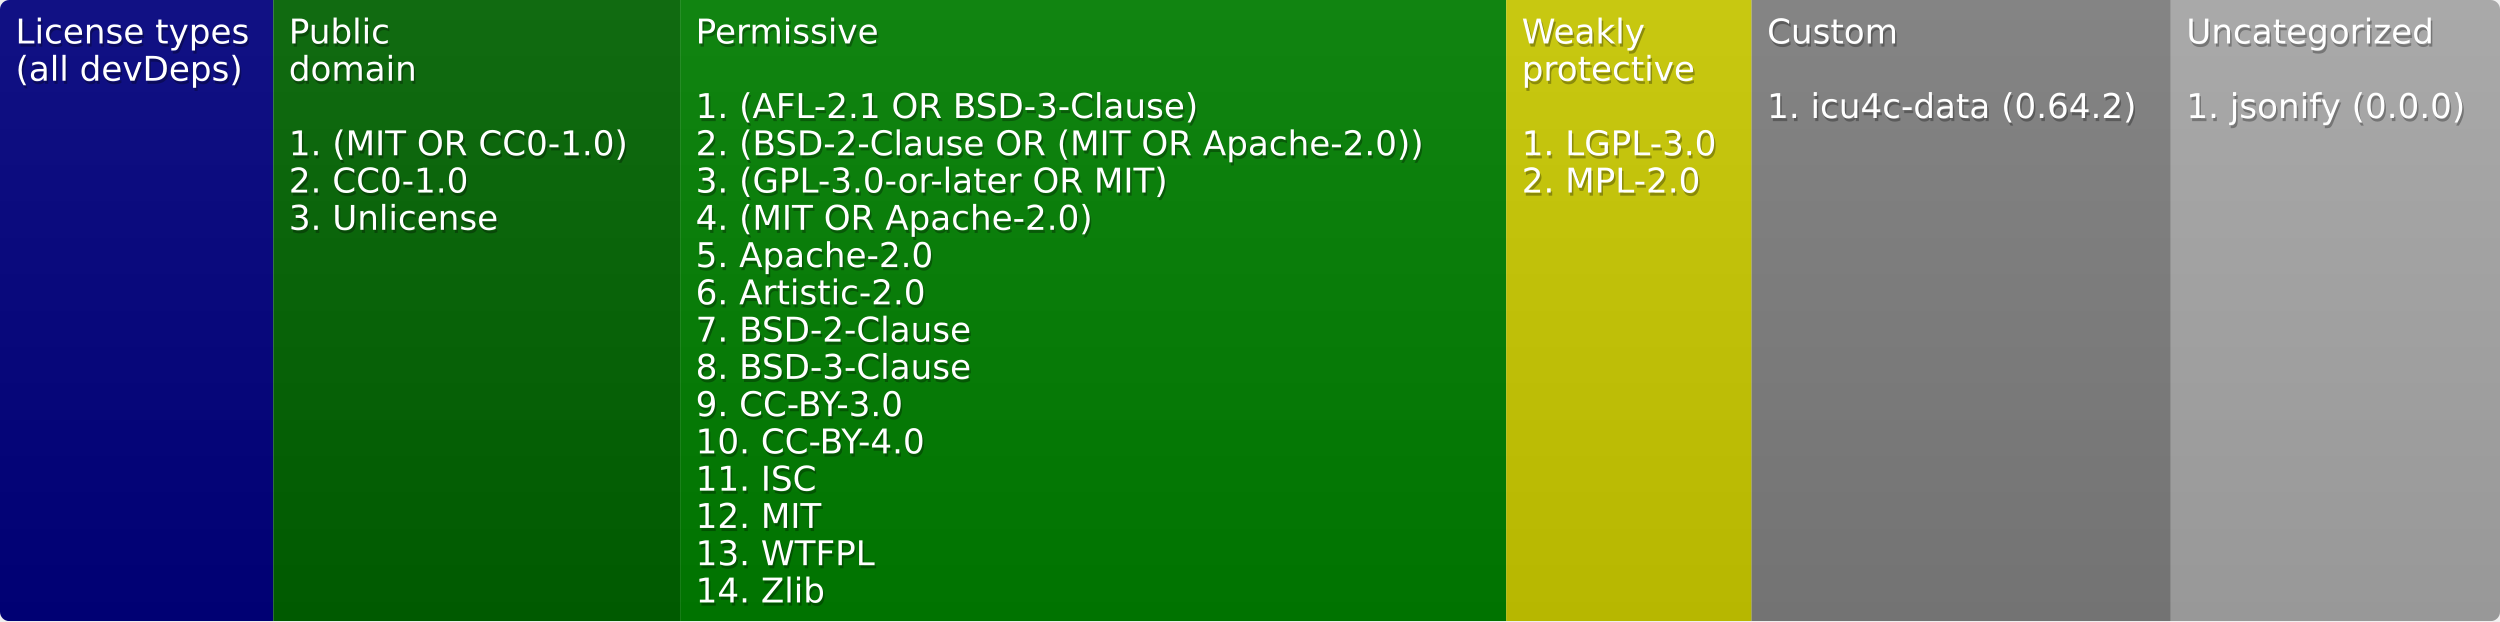
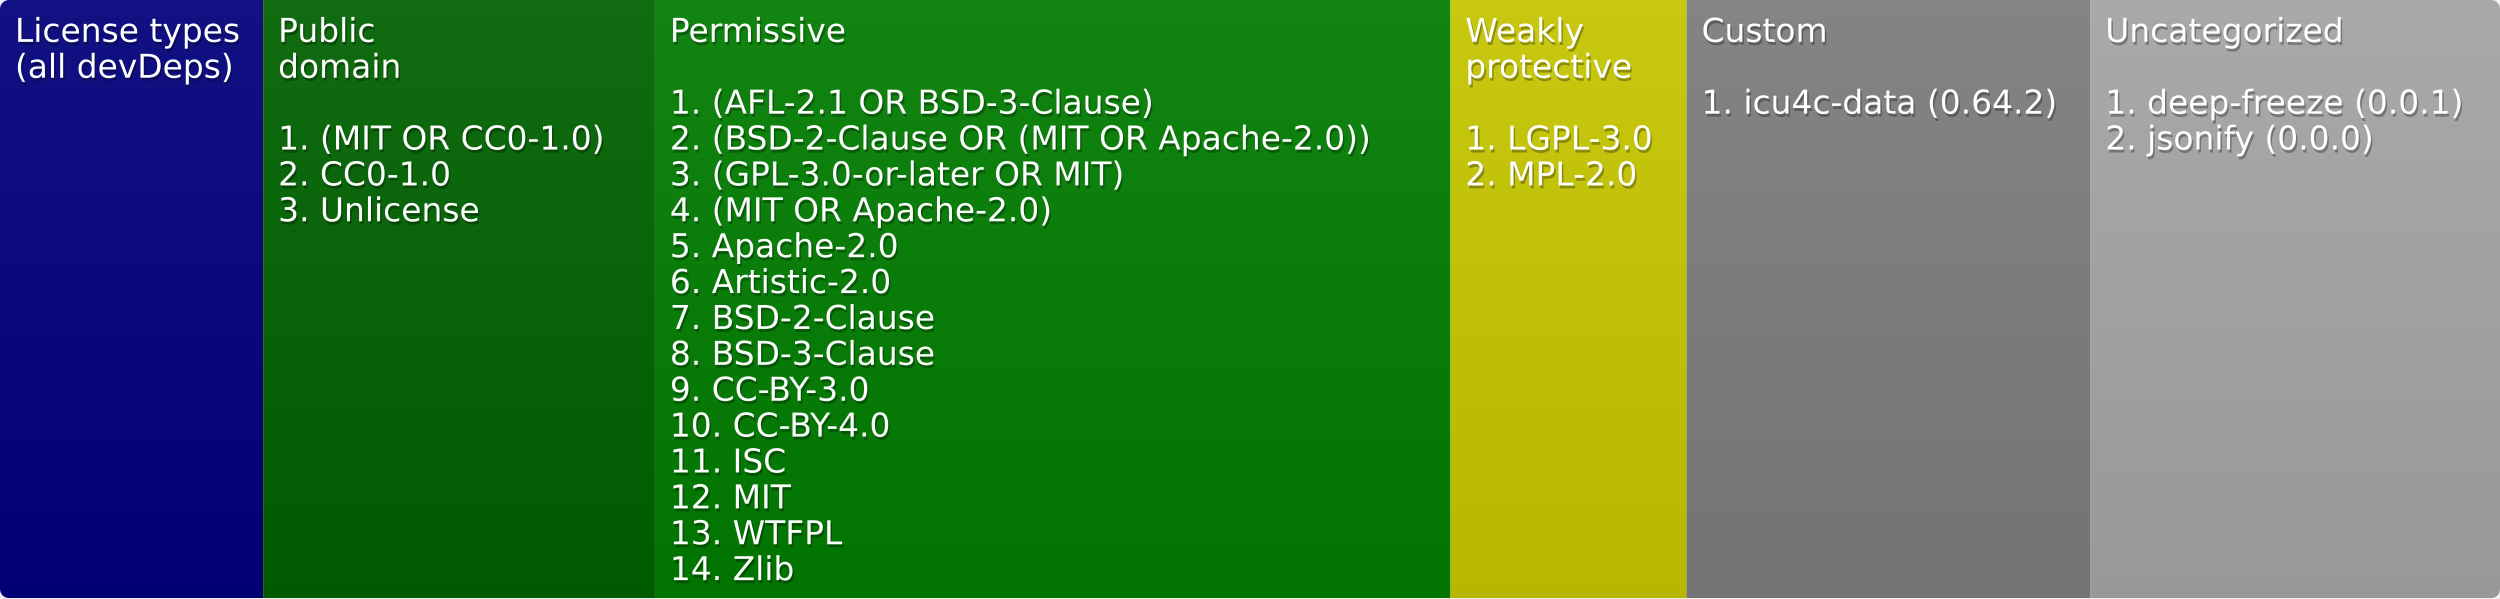
- <svg xmlns="http://www.w3.org/2000/svg" width="805" height="200">
+ <svg xmlns="http://www.w3.org/2000/svg" width="836" height="200">
  <defs>
    <style>text{font-size:11px;font-family:Verdana,DejaVu Sans,Geneva,sans-serif}text.shadow{fill:#010101;fill-opacity:.3}text.high{fill:#fff}</style>
    <linearGradient id="smooth" x2="0" y2="100%">
      <stop offset="0" stop-color="#aaa" stop-opacity=".1" />
      <stop offset="1" stop-opacity=".1" />
    </linearGradient>
    <mask id="round">
      <rect width="100%" height="100%" rx="3" fill="#fff" />
    </mask>
  </defs>
  <g id="bg" mask="url(#round)">
    <path fill="navy" d="M0 0h88v200H0z" />
    <path fill="#006400" d="M88 0h131v200H88z" />
    <path fill="green" d="M219 0h266v200H219z" />
    <path fill="#cc0" d="M485 0h79v200h-79z" />
    <path fill="gray" d="M564 0h135v200H564z" />
-     <path fill="#a9a9a9" d="M699 0h106v200H699z" />
-     <path fill="url(#smooth)" d="M0 0h805v200H0z" />
+     <path fill="#a9a9a9" d="M699 0h137v200H699z" />
+     <path fill="url(#smooth)" d="M0 0h836v200H0z" />
  </g>
  <g id="fg">
    <text class="shadow" x="5.5" y="15">License types</text>
    <text class="high" x="5" y="14">License types</text>
    <text class="shadow" x="5.5" y="27">(all devDeps)</text>
    <text class="high" x="5" y="26">(all devDeps)</text>
    <text class="shadow" x="93.5" y="15">Public</text>
    <text class="high" x="93" y="14">Public</text>
    <text class="shadow" x="93.5" y="27">domain</text>
    <text class="high" x="93" y="26">domain</text>
    <text class="shadow" x="93.5" y="51">1. (MIT OR CC0-1.0)</text>
    <text class="high" x="93" y="50">1. (MIT OR CC0-1.0)</text>
    <text class="shadow" x="93.5" y="63">2. CC0-1.0</text>
    <text class="high" x="93" y="62">2. CC0-1.0</text>
    <text class="shadow" x="93.5" y="75">3. Unlicense</text>
    <text class="high" x="93" y="74">3. Unlicense</text>
    <text class="shadow" x="224.5" y="15">Permissive</text>
    <text class="high" x="224" y="14">Permissive</text>
    <text class="shadow" x="224.5" y="39">1. (AFL-2.1 OR BSD-3-Clause)</text>
    <text class="high" x="224" y="38">1. (AFL-2.1 OR BSD-3-Clause)</text>
    <text class="shadow" x="224.5" y="51">2. (BSD-2-Clause OR (MIT OR Apache-2.0))</text>
    <text class="high" x="224" y="50">2. (BSD-2-Clause OR (MIT OR Apache-2.0))</text>
    <text class="shadow" x="224.5" y="63">3. (GPL-3.0-or-later OR MIT)</text>
    <text class="high" x="224" y="62">3. (GPL-3.0-or-later OR MIT)</text>
    <text class="shadow" x="224.5" y="75">4. (MIT OR Apache-2.0)</text>
    <text class="high" x="224" y="74">4. (MIT OR Apache-2.0)</text>
    <text class="shadow" x="224.5" y="87">5. Apache-2.0</text>
    <text class="high" x="224" y="86">5. Apache-2.0</text>
    <text class="shadow" x="224.5" y="99">6. Artistic-2.0</text>
    <text class="high" x="224" y="98">6. Artistic-2.0</text>
    <text class="shadow" x="224.5" y="111">7. BSD-2-Clause</text>
    <text class="high" x="224" y="110">7. BSD-2-Clause</text>
    <text class="shadow" x="224.5" y="123">8. BSD-3-Clause</text>
    <text class="high" x="224" y="122">8. BSD-3-Clause</text>
    <text class="shadow" x="224.5" y="135">9. CC-BY-3.0</text>
    <text class="high" x="224" y="134">9. CC-BY-3.0</text>
    <text class="shadow" x="224.5" y="147">10. CC-BY-4.0</text>
    <text class="high" x="224" y="146">10. CC-BY-4.0</text>
    <text class="shadow" x="224.5" y="159">11. ISC</text>
    <text class="high" x="224" y="158">11. ISC</text>
    <text class="shadow" x="224.5" y="171">12. MIT</text>
    <text class="high" x="224" y="170">12. MIT</text>
    <text class="shadow" x="224.5" y="183">13. WTFPL</text>
    <text class="high" x="224" y="182">13. WTFPL</text>
    <text class="shadow" x="224.5" y="195">14. Zlib</text>
    <text class="high" x="224" y="194">14. Zlib</text>
    <text class="shadow" x="490.5" y="15">Weakly</text>
    <text class="high" x="490" y="14">Weakly</text>
    <text class="shadow" x="490.5" y="27">protective</text>
    <text class="high" x="490" y="26">protective</text>
    <text class="shadow" x="490.5" y="51">1. LGPL-3.0</text>
    <text class="high" x="490" y="50">1. LGPL-3.0</text>
    <text class="shadow" x="490.5" y="63">2. MPL-2.0</text>
    <text class="high" x="490" y="62">2. MPL-2.0</text>
    <text class="shadow" x="569.5" y="15">Custom</text>
    <text class="high" x="569" y="14">Custom</text>
    <text class="shadow" x="569.5" y="39">1. icu4c-data (0.64.2)</text>
    <text class="high" x="569" y="38">1. icu4c-data (0.64.2)</text>
    <text class="shadow" x="704.5" y="15">Uncategorized</text>
    <text class="high" x="704" y="14">Uncategorized</text>
-     <text class="shadow" x="704.5" y="39">1. jsonify (0.0.0)</text>
-     <text class="high" x="704" y="38">1. jsonify (0.0.0)</text>
+     <text class="shadow" x="704.5" y="39">1. deep-freeze (0.0.1)</text>
+     <text class="high" x="704" y="38">1. deep-freeze (0.0.1)</text>
+     <text class="shadow" x="704.5" y="51">2. jsonify (0.0.0)</text>
+     <text class="high" x="704" y="50">2. jsonify (0.0.0)</text>
  </g>
</svg>
